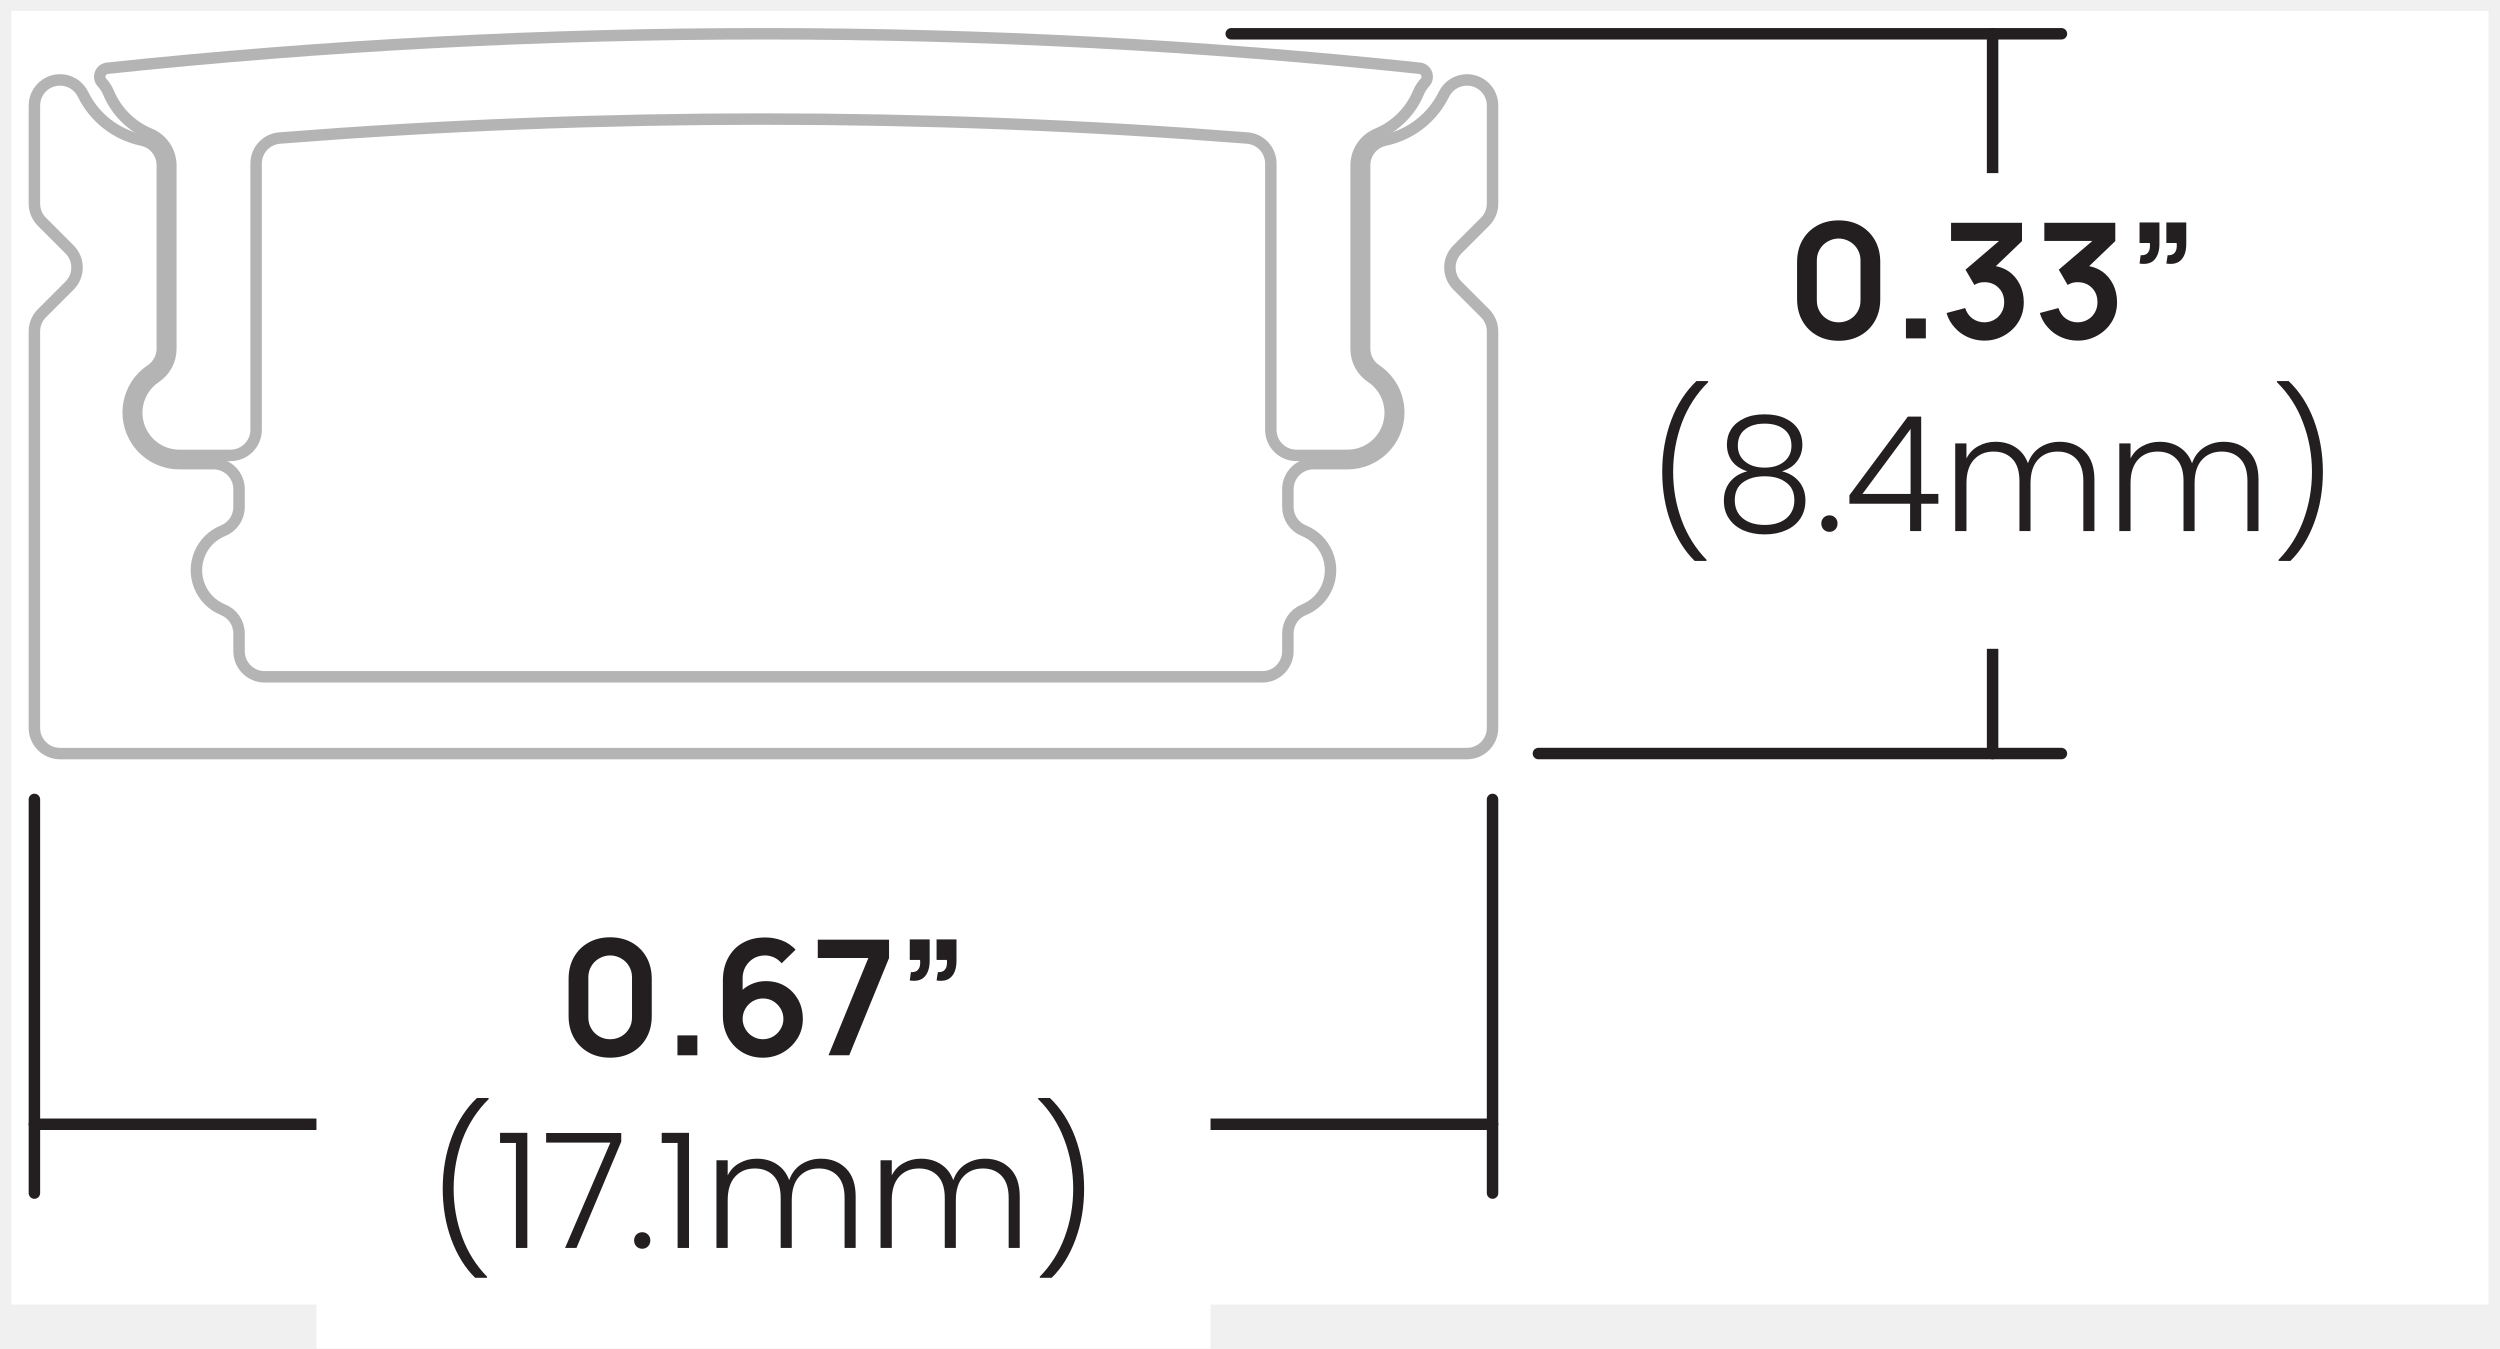
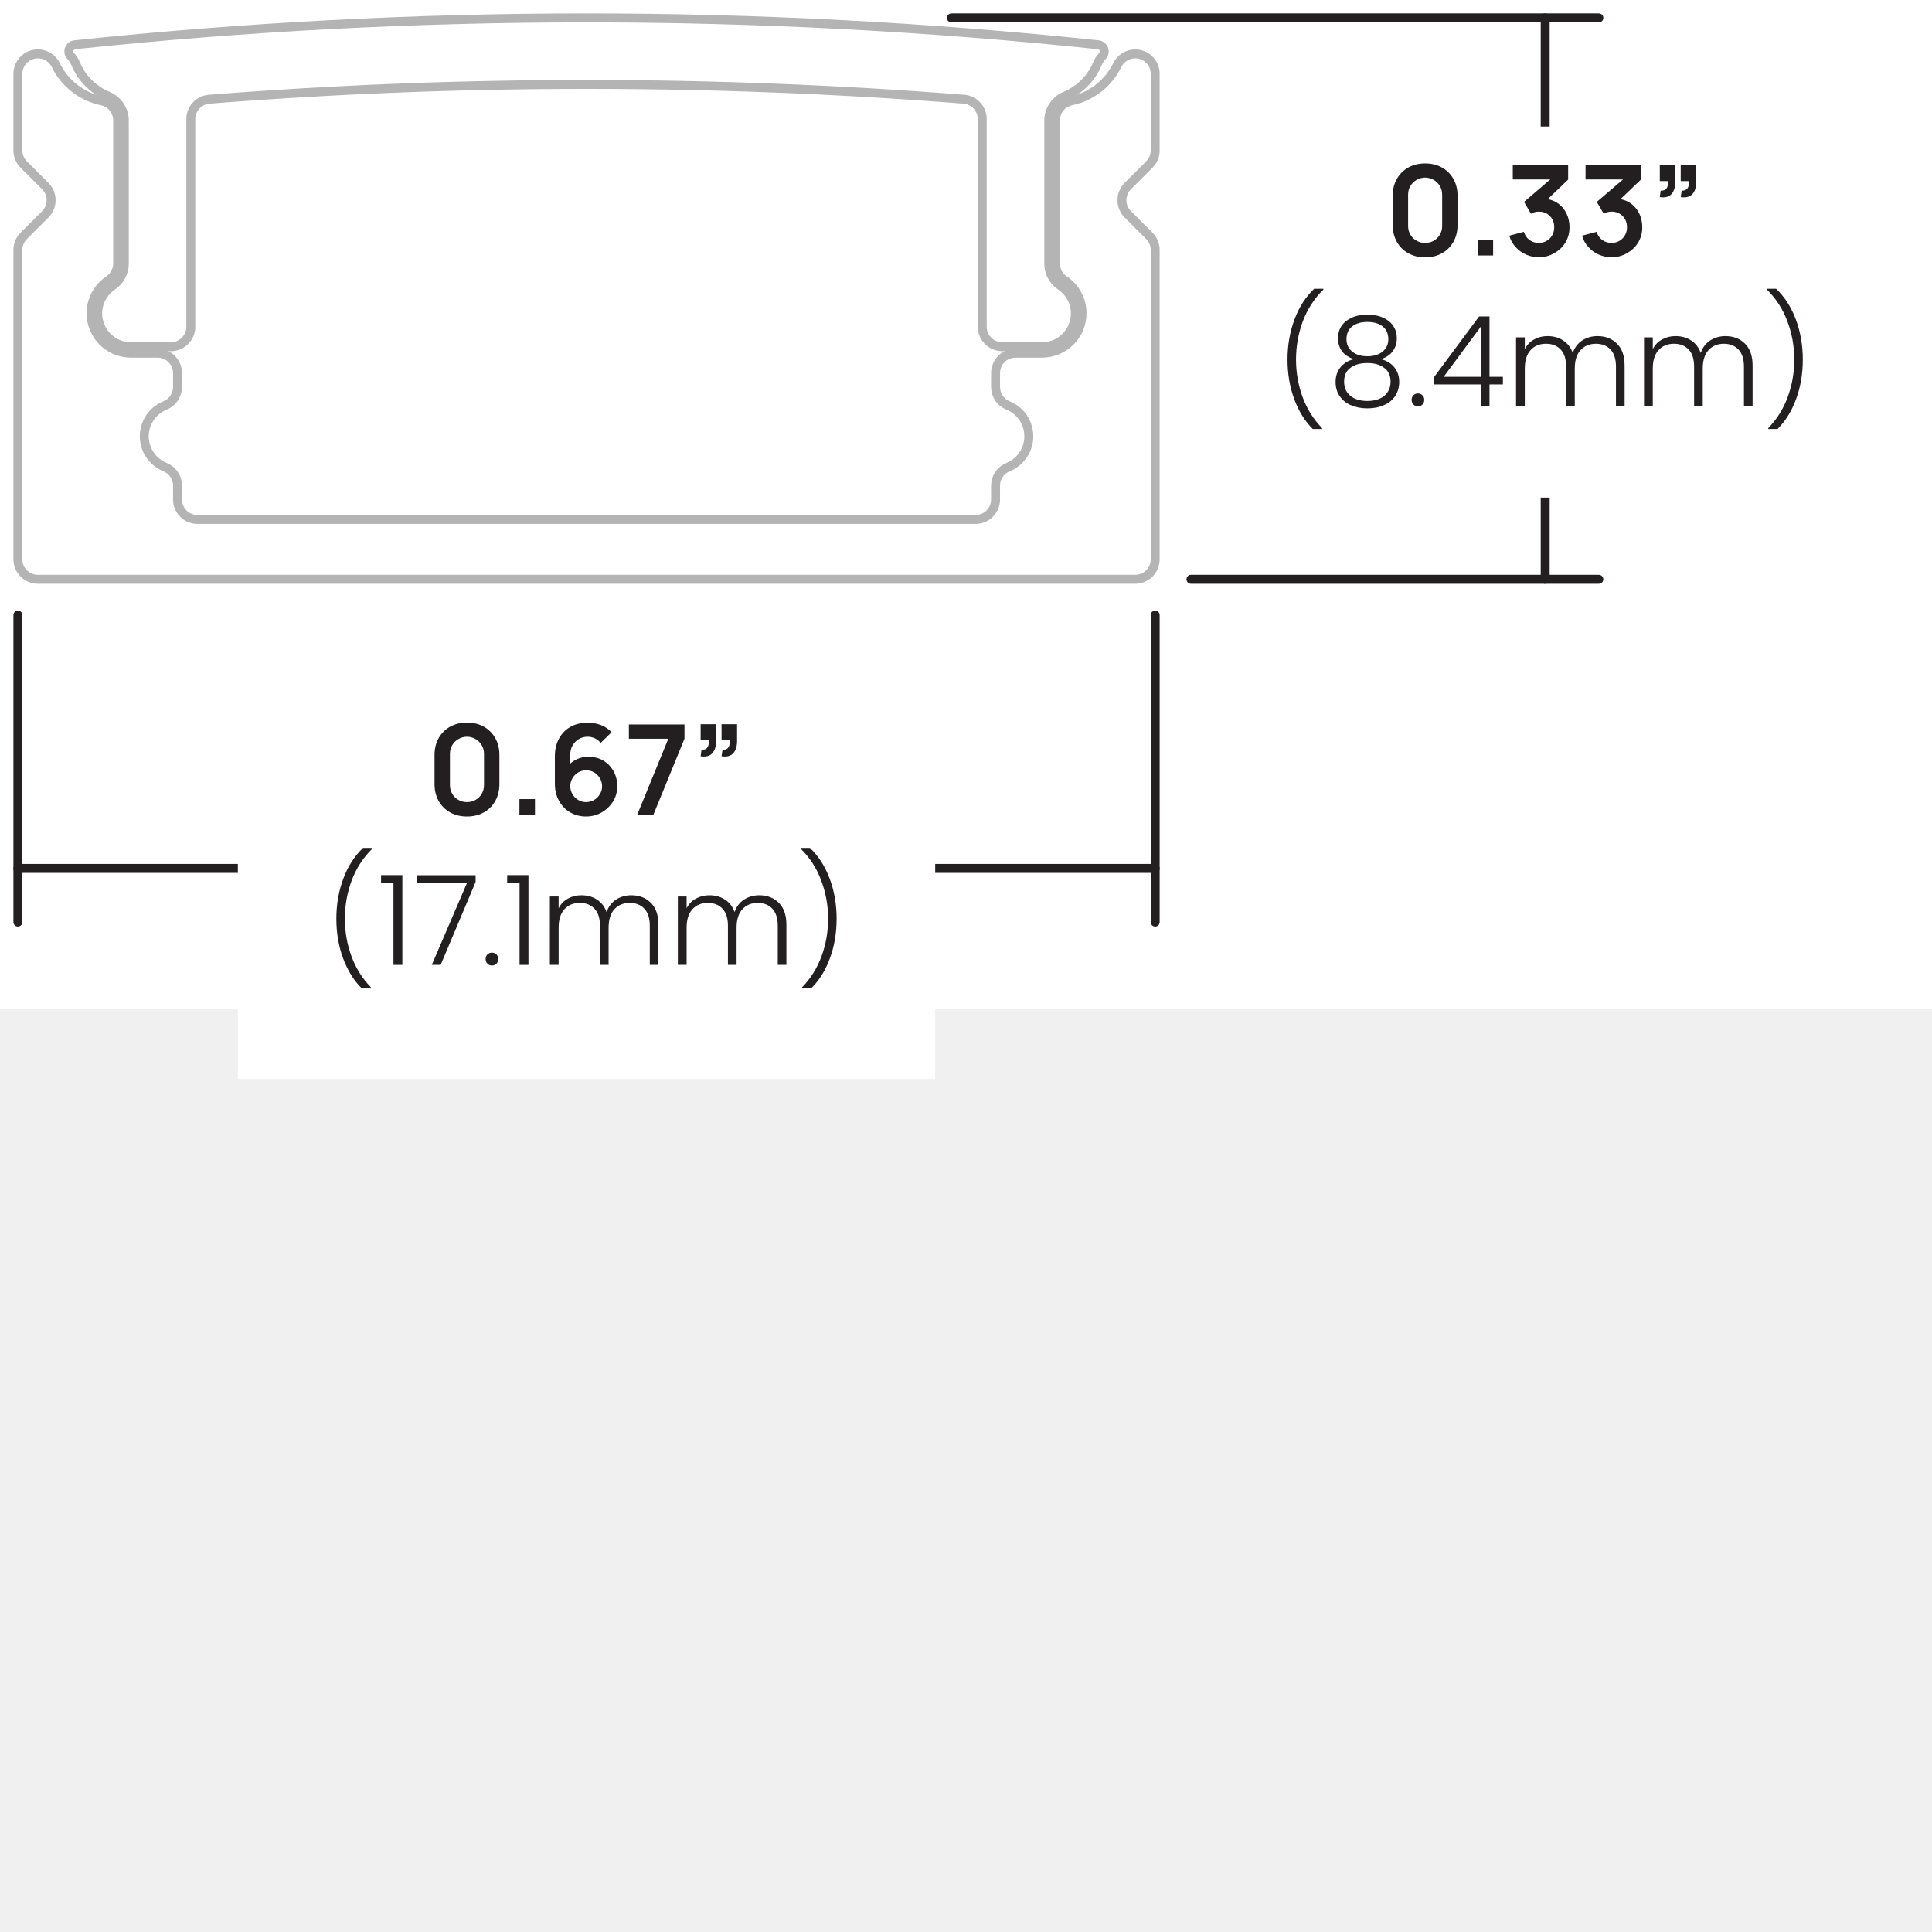
- <svg xmlns="http://www.w3.org/2000/svg" xmlns:xlink="http://www.w3.org/1999/xlink" version="1.1" width="109" height="58.8" viewBox="0 0 109 58.8">
+ <svg xmlns="http://www.w3.org/2000/svg" xmlns:xlink="http://www.w3.org/1999/xlink" version="1.1" width="108" height="108" viewBox="0 0 108 108">
  <defs>
    <clipPath id="clip_1">
-       <path transform="matrix(1,0,0,-1,-35.5,232.8)" d="M35.5 174H144.5V232.8H35.5Z" />
+       <path transform="matrix(1,0,0,-1,0,108)" d="M0 108H108V0H0Z" />
    </clipPath>
    <clipPath id="clip_2">
-       <path transform="matrix(1,0,0,-1,-35.5,232.8)" d="M0 0H612V792H0Z" />
+       <path transform="matrix(1,0,0,-1,0,108)" d="M0 108H108V0H0Z" />
    </clipPath>
-     <clipPath id="clip_3">
-       <path transform="matrix(1,0,0,-1,-35.5,232.8)" d="M0 0H612V792H0Z" />
+     <path id="font_3_541" d="M.329-.015C.278-.015 .233-.004 .194 .018 .155 .04 .125 .07 .103 .109 .081 .148 .07 .193 .07 .244V.476C.07 .527 .081 .572 .103 .611 .125 .65 .155 .68 .194 .702 .233 .724 .278 .735 .329 .735 .38 .735 .425 .724 .464 .702 .503 .68 .533 .65 .555 .611 .577 .572 .588 .527 .588 .476V.244C.588 .193 .577 .148 .555 .109 .533 .07 .503 .04 .464 .018 .425-.004 .38-.015 .329-.015M.329 .1C.354 .1 .377 .106 .398 .118 .419 .13 .435 .146 .447 .167 .459 .187 .465 .21 .465 .236V.485C.465 .511 .459 .534 .447 .554 .435 .575 .419 .591 .398 .603 .377 .615 .354 .622 .329 .622 .304 .622 .281 .615 .26 .603 .239 .591 .223 .575 .211 .554 .199 .534 .193 .511 .193 .485V.236C.193 .21 .199 .187 .211 .167 .223 .146 .239 .13 .26 .118 .281 .106 .304 .1 .329 .1Z" />
+     <path id="font_3_585" d="M.09 0V.124H.214V0H.09Z" />
+     <path id="font_3_547" d="M.319-.015C.272-.015 .23-.004 .192 .018 .155 .04 .125 .071 .103 .11 .081 .15 .07 .195 .07 .246V.465C.07 .52 .081 .567 .103 .607 .125 .648 .155 .679 .195 .701 .234 .723 .28 .734 .333 .734 .369 .734 .403 .728 .436 .716 .469 .704 .498 .684 .523 .658L.436 .573C.423 .588 .408 .6 .39 .609 .372 .617 .353 .622 .333 .622 .304 .622 .28 .615 .259 .602 .238 .589 .222 .571 .21 .55 .199 .529 .193 .506 .193 .482V.362L.171 .386C.192 .41 .216 .429 .245 .442 .275 .456 .305 .462 .337 .462 .382 .462 .422 .452 .456 .432 .491 .411 .518 .383 .538 .348 .558 .312 .568 .272 .568 .227 .568 .181 .557 .141 .534 .104 .511 .068 .481 .039 .443 .017 .406-.004 .364-.015 .319-.015M.319 .1C.342 .1 .364 .106 .383 .117 .402 .128 .418 .144 .429 .163 .441 .182 .447 .203 .447 .227 .447 .25 .441 .271 .43 .29 .418 .31 .403 .325 .384 .337 .365 .348 .343 .354 .32 .354 .297 .354 .275 .348 .256 .337 .237 .325 .221 .31 .21 .29 .199 .271 .193 .25 .193 .227 .193 .204 .199 .183 .21 .164 .221 .145 .236 .129 .255 .118 .274 .106 .296 .1 .319 .1Z" />
+     <path id="font_3_548" d="M.107 0 .355 .606H.04V.72H.484V.606L.236 0H.107Z" />
+     <path id="font_3_628" d="M.08 .466 .087 .518C.102 .517 .115 .52 .124 .526 .133 .533 .139 .542 .142 .553 .145 .565 .146 .579 .144 .594H.08V.722H.204V.589C.204 .545 .193 .512 .173 .49 .152 .467 .121 .46 .08 .466M.247 .466 .255 .518C.27 .517 .282 .52 .291 .526 .3 .533 .306 .542 .309 .553 .312 .565 .313 .579 .311 .594H.247V.722H.371V.589C.371 .545 .361 .512 .34 .49 .319 .467 .289 .46 .247 .466Z" />
+     <path id="font_4_667" d="M.296-.186C.233-.124 .184-.045 .148 .052 .112 .149 .094 .255 .094 .369 .094 .484 .113 .591 .15 .69 .187 .789 .24 .87 .307 .934H.38V.927C.309 .857 .254 .773 .217 .676 .181 .579 .162 .476 .162 .369 .162 .263 .18 .163 .215 .068 .25-.027 .302-.109 .37-.179V-.186H.296Z" />
+     <path id="font_4_676" d="M.031 .654V.717H.201V0H.13V.654H.031Z" />
+     <path id="font_4_682" d="M.494 .662 .215 0H.144L.426 .656H.026V.716H.494V.662Z" />
+     <path id="font_4_673" d="M.092-.005C.077-.005 .065-0 .055 .01 .046 .02 .041 .032 .041 .047 .041 .062 .046 .074 .055 .083 .065 .093 .077 .098 .092 .098 .106 .098 .118 .093 .128 .083 .137 .074 .142 .062 .142 .047 .142 .032 .137 .02 .128 .01 .118-0 .106-.005 .092-.005Z" />
+     <path id="font_4_736" d="M.73 .556C.794 .556 .846 .536 .887 .495 .927 .455 .947 .397 .947 .32V0H.878V.312C.878 .371 .864 .417 .835 .448 .806 .479 .767 .495 .718 .495 .667 .495 .626 .478 .595 .444 .564 .41 .549 .361 .549 .296V0H.48V.312C.48 .371 .466 .417 .437 .448 .408 .479 .369 .495 .319 .495 .268 .495 .227 .478 .196 .444 .165 .41 .15 .361 .15 .296V0H.08V.546H.15V.452C.167 .486 .192 .512 .224 .529 .256 .547 .292 .556 .331 .556 .378 .556 .42 .545 .455 .522 .491 .499 .517 .466 .533 .422 .548 .465 .573 .498 .608 .521 .644 .544 .685 .556 .73 .556Z" />
+     <path id="font_4_668" d="M.05-.186V-.179C.118-.109 .17-.027 .205 .068 .24 .163 .258 .263 .258 .369 .258 .476 .239 .579 .202 .676 .166 .773 .111 .857 .04 .927V.934H.113C.18 .87 .233 .789 .27 .69 .307 .591 .326 .484 .326 .369 .326 .255 .308 .149 .272 .052 .236-.045 .187-.124 .124-.186H.05Z" />
+     <clipPath id="clip_5">
+       <path transform="matrix(1,0,0,-1,0,108)" d="M0 108H108V0H0Z" />
    </clipPath>
-     <clipPath id="clip_4">
-       <path transform="matrix(1,0,0,-1,-35.5,232.8)" d="M538.942 37H540.938V38.996H538.942Z" />
-     </clipPath>
-     <clipPath id="clip_5">
-       <path transform="matrix(1,0,0,-1,-35.5,232.8)" d="M141.005 45H143.001V46.996H141.005Z" />
-     </clipPath>
-     <clipPath id="clip_6">
-       <path transform="matrix(1,0,0,-1,-35.5,232.8)" d="M124.632 37H126.628V38.996H124.632Z" />
-     </clipPath>
-     <clipPath id="clip_7">
-       <path transform="matrix(1,0,0,-1,-35.5,232.8)" d="M0 83.99H612V87.59H0Z" />
-     </clipPath>
-     <clipPath id="clip_8">
-       <path transform="matrix(1,0,0,-1,-35.5,232.8)" d="M515.922 612.094H526.628V622.8H515.922Z" />
-     </clipPath>
-     <clipPath id="clip_9">
-       <path transform="matrix(1,0,0,-1,-35.5,232.8)" d="M192.872 452.907H288.654V437.067H192.872ZM288.654 452.907H384.436V437.067H288.654ZM384.436 452.907H480.218V437.067H384.436ZM480.218 452.907H576V437.067H480.218Z" />
-     </clipPath>
-     <clipPath id="clip_10">
-       <path transform="matrix(1,0,0,-1,-35.5,232.8)" d="M170.132 176.527H577.132V223.299H170.132Z" />
-     </clipPath>
-     <clipPath id="clip_11">
-       <path transform="matrix(1,0,0,-1,-35.5,232.8)" d="M170.132 176.527H577.132V223.299H170.132Z" />
-     </clipPath>
-     <clipPath id="clip_12">
-       <path transform="matrix(1,0,0,-1,-35.5,232.8)" d="M36 172.015H144V232.327H36Z" />
-     </clipPath>
-     <clipPath id="clip_13">
-       <path transform="matrix(1,0,0,-1,-35.5,232.8)" d="M36 172.015H144V232.327H36Z" />
-     </clipPath>
-     <path id="font_14_541" d="M.329-.015C.278-.015 .233-.004 .194 .018 .155 .04 .125 .07 .103 .109 .081 .148 .07 .193 .07 .244V.476C.07 .527 .081 .572 .103 .611 .125 .65 .155 .68 .194 .702 .233 .724 .278 .735 .329 .735 .38 .735 .425 .724 .464 .702 .503 .68 .533 .65 .555 .611 .577 .572 .588 .527 .588 .476V.244C.588 .193 .577 .148 .555 .109 .533 .07 .503 .04 .464 .018 .425-.004 .38-.015 .329-.015M.329 .1C.354 .1 .377 .106 .398 .118 .419 .13 .435 .146 .447 .167 .459 .187 .465 .21 .465 .236V.485C.465 .511 .459 .534 .447 .554 .435 .575 .419 .591 .398 .603 .377 .615 .354 .622 .329 .622 .304 .622 .281 .615 .26 .603 .239 .591 .223 .575 .211 .554 .199 .534 .193 .511 .193 .485V.236C.193 .21 .199 .187 .211 .167 .223 .146 .239 .13 .26 .118 .281 .106 .304 .1 .329 .1Z" />
-     <path id="font_14_585" d="M.09 0V.124H.214V0H.09Z" />
-     <path id="font_14_547" d="M.319-.015C.272-.015 .23-.004 .192 .018 .155 .04 .125 .071 .103 .11 .081 .15 .07 .195 .07 .246V.465C.07 .52 .081 .567 .103 .607 .125 .648 .155 .679 .195 .701 .234 .723 .28 .734 .333 .734 .369 .734 .403 .728 .436 .716 .469 .704 .498 .684 .523 .658L.436 .573C.423 .588 .408 .6 .39 .609 .372 .617 .353 .622 .333 .622 .304 .622 .28 .615 .259 .602 .238 .589 .222 .571 .21 .55 .199 .529 .193 .506 .193 .482V.362L.171 .386C.192 .41 .216 .429 .245 .442 .275 .456 .305 .462 .337 .462 .382 .462 .422 .452 .456 .432 .491 .411 .518 .383 .538 .348 .558 .312 .568 .272 .568 .227 .568 .181 .557 .141 .534 .104 .511 .068 .481 .039 .443 .017 .406-.004 .364-.015 .319-.015M.319 .1C.342 .1 .364 .106 .383 .117 .402 .128 .418 .144 .429 .163 .441 .182 .447 .203 .447 .227 .447 .25 .441 .271 .43 .29 .418 .31 .403 .325 .384 .337 .365 .348 .343 .354 .32 .354 .297 .354 .275 .348 .256 .337 .237 .325 .221 .31 .21 .29 .199 .271 .193 .25 .193 .227 .193 .204 .199 .183 .21 .164 .221 .145 .236 .129 .255 .118 .274 .106 .296 .1 .319 .1Z" />
-     <path id="font_14_548" d="M.107 0 .355 .606H.04V.72H.484V.606L.236 0H.107Z" />
-     <path id="font_14_628" d="M.08 .466 .087 .518C.102 .517 .115 .52 .124 .526 .133 .533 .139 .542 .142 .553 .145 .565 .146 .579 .144 .594H.08V.722H.204V.589C.204 .545 .193 .512 .173 .49 .152 .467 .121 .46 .08 .466M.247 .466 .255 .518C.27 .517 .282 .52 .291 .526 .3 .533 .306 .542 .309 .553 .312 .565 .313 .579 .311 .594H.247V.722H.371V.589C.371 .545 .361 .512 .34 .49 .319 .467 .289 .46 .247 .466Z" />
-     <path id="font_15_667" d="M.296-.186C.233-.124 .184-.045 .148 .052 .112 .149 .094 .255 .094 .369 .094 .484 .113 .591 .15 .69 .187 .789 .24 .87 .307 .934H.38V.927C.309 .857 .254 .773 .217 .676 .181 .579 .162 .476 .162 .369 .162 .263 .18 .163 .215 .068 .25-.027 .302-.109 .37-.179V-.186H.296Z" />
-     <path id="font_15_676" d="M.031 .654V.717H.201V0H.13V.654H.031Z" />
-     <path id="font_15_682" d="M.494 .662 .215 0H.144L.426 .656H.026V.716H.494V.662Z" />
-     <path id="font_15_673" d="M.092-.005C.077-.005 .065-0 .055 .01 .046 .02 .041 .032 .041 .047 .041 .062 .046 .074 .055 .083 .065 .093 .077 .098 .092 .098 .106 .098 .118 .093 .128 .083 .137 .074 .142 .062 .142 .047 .142 .032 .137 .02 .128 .01 .118-0 .106-.005 .092-.005Z" />
-     <path id="font_15_736" d="M.73 .556C.794 .556 .846 .536 .887 .495 .927 .455 .947 .397 .947 .32V0H.878V.312C.878 .371 .864 .417 .835 .448 .806 .479 .767 .495 .718 .495 .667 .495 .626 .478 .595 .444 .564 .41 .549 .361 .549 .296V0H.48V.312C.48 .371 .466 .417 .437 .448 .408 .479 .369 .495 .319 .495 .268 .495 .227 .478 .196 .444 .165 .41 .15 .361 .15 .296V0H.08V.546H.15V.452C.167 .486 .192 .512 .224 .529 .256 .547 .292 .556 .331 .556 .378 .556 .42 .545 .455 .522 .491 .499 .517 .466 .533 .422 .548 .465 .573 .498 .608 .521 .644 .544 .685 .556 .73 .556Z" />
-     <path id="font_15_668" d="M.05-.186V-.179C.118-.109 .17-.027 .205 .068 .24 .163 .258 .263 .258 .369 .258 .476 .239 .579 .202 .676 .166 .773 .111 .857 .04 .927V.934H.113C.18 .87 .233 .789 .27 .69 .307 .591 .326 .484 .326 .369 .326 .255 .308 .149 .272 .052 .236-.045 .187-.124 .124-.186H.05Z" />
-     <path id="font_14_544" d="M.276-.014C.24-.014 .206-.007 .174 .007 .142 .021 .114 .041 .091 .067 .067 .093 .05 .123 .04 .158L.156 .189C.165 .161 .18 .139 .202 .123 .224 .108 .249 .1 .275 .1 .299 .1 .32 .106 .339 .117 .358 .128 .372 .143 .383 .162 .394 .181 .399 .202 .399 .225 .399 .261 .388 .291 .365 .314 .342 .338 .312 .35 .275 .35 .265 .35 .254 .349 .243 .346 .233 .343 .223 .339 .213 .333L.158 .428 .4 .635 .411 .607H.068V.72H.51V.606L.315 .419 .314 .454C.358 .451 .395 .439 .426 .418 .457 .397 .48 .369 .497 .335 .513 .302 .521 .265 .521 .225 .521 .18 .51 .139 .488 .103 .466 .067 .436 .039 .399 .018 .362-.003 .321-.014 .276-.014Z" />
-     <path id="font_15_683" d="M.204 .372C.163 .385 .131 .406 .109 .435 .088 .464 .077 .498 .077 .539 .077 .575 .086 .607 .104 .635 .123 .664 .15 .686 .185 .702 .22 .719 .263 .727 .312 .727 .361 .727 .404 .719 .439 .702 .474 .686 .501 .664 .52 .635 .538 .607 .547 .575 .547 .539 .547 .499 .536 .464 .514 .435 .493 .406 .461 .385 .42 .372 .465 .361 .501 .339 .527 .307 .553 .275 .566 .236 .566 .19 .566 .147 .555 .11 .535 .079 .514 .047 .484 .022 .445 .005 .407-.012 .363-.021 .312-.021 .261-.021 .217-.012 .178 .005 .14 .022 .11 .047 .089 .079 .068 .11 .058 .147 .058 .19 .058 .236 .071 .275 .097 .307 .123 .339 .159 .361 .204 .372M.479 .531C.479 .575 .464 .609 .434 .633 .404 .657 .363 .669 .312 .669 .261 .669 .22 .657 .19 .633 .16 .61 .145 .576 .145 .531 .145 .49 .16 .457 .191 .432 .222 .407 .262 .395 .312 .395 .362 .395 .402 .407 .433 .432 .464 .457 .479 .49 .479 .531M.312 .341C.257 .341 .213 .329 .178 .304 .143 .279 .126 .242 .126 .192 .126 .144 .143 .106 .176 .079 .209 .052 .255 .038 .312 .038 .369 .038 .414 .052 .447 .079 .48 .107 .497 .145 .497 .192 .497 .241 .48 .279 .445 .303 .411 .329 .367 .341 .312 .341Z" />
-     <path id="font_15_679" d="M.034 .17V.223L.398 .713H.481V.231H.588V.17H.481V0H.412V.17H.034M.415 .636 .115 .231H.415V.636Z" />
-     <clipPath id="clip_16">
-       <path transform="matrix(1,0,0,-1,-35.5,232.8)" d="M200.52 637.2C199.129 637.2 198 636.071 198 634.68V614.52C198 613.129 199.129 612 200.52 612H220.68C222.071 612 223.2 613.129 223.2 614.52V634.68C223.2 636.071 222.071 637.2 220.68 637.2Z" />
-     </clipPath>
-     <clipPath id="clip_17">
-       <path transform="matrix(1,0,0,-1,-35.5,232.8)" d="M230 637.2C228.609 637.2 227.48 636.071 227.48 634.68V614.52C227.48 613.129 228.609 612 230 612H250.16C251.553 612 252.68 613.129 252.68 614.52V634.68C252.68 636.071 251.553 637.2 250.16 637.2Z" />
-     </clipPath>
-     <clipPath id="clip_18">
-       <path transform="matrix(1,0,0,-1,-35.5,232.8)" d="M259.481 637.2C258.089 637.2 256.961 636.071 256.961 634.68V614.52C256.961 613.129 258.089 612 259.481 612H279.641C281.033 612 282.161 613.129 282.161 614.52V634.68C282.161 636.071 281.033 637.2 279.641 637.2Z" />
-     </clipPath>
-     <clipPath id="clip_19">
-       <path transform="matrix(1,0,0,-1,-35.5,232.8)" d="M288.748 637.2C287.356 637.2 286.228 636.071 286.228 634.68V614.52C286.228 613.129 287.356 612 288.748 612H308.908C310.299 612 311.428 613.129 311.428 614.52V634.68C311.428 636.071 310.299 637.2 308.908 637.2Z" />
-     </clipPath>
-     <clipPath id="clip_20">
-       <path transform="matrix(1,0,0,-1,-35.5,232.8)" d="M50.4 756C42.447 756 36 749.552 36 741.6V626.4C36 618.447 42.447 612 50.4 612H165.6C173.553 612 180 618.447 180 626.4V741.6C180 749.552 173.553 756 165.6 756Z" />
-     </clipPath>
+     <path id="font_3_544" d="M.276-.014C.24-.014 .206-.007 .174 .007 .142 .021 .114 .041 .091 .067 .067 .093 .05 .123 .04 .158L.156 .189C.165 .161 .18 .139 .202 .123 .224 .108 .249 .1 .275 .1 .299 .1 .32 .106 .339 .117 .358 .128 .372 .143 .383 .162 .394 .181 .399 .202 .399 .225 .399 .261 .388 .291 .365 .314 .342 .338 .312 .35 .275 .35 .265 .35 .254 .349 .243 .346 .233 .343 .223 .339 .213 .333L.158 .428 .4 .635 .411 .607H.068V.72H.51V.606L.315 .419 .314 .454C.358 .451 .395 .439 .426 .418 .457 .397 .48 .369 .497 .335 .513 .302 .521 .265 .521 .225 .521 .18 .51 .139 .488 .103 .466 .067 .436 .039 .399 .018 .362-.003 .321-.014 .276-.014Z" />
+     <path id="font_4_683" d="M.204 .372C.163 .385 .131 .406 .109 .435 .088 .464 .077 .498 .077 .539 .077 .575 .086 .607 .104 .635 .123 .664 .15 .686 .185 .702 .22 .719 .263 .727 .312 .727 .361 .727 .404 .719 .439 .702 .474 .686 .501 .664 .52 .635 .538 .607 .547 .575 .547 .539 .547 .499 .536 .464 .514 .435 .493 .406 .461 .385 .42 .372 .465 .361 .501 .339 .527 .307 .553 .275 .566 .236 .566 .19 .566 .147 .555 .11 .535 .079 .514 .047 .484 .022 .445 .005 .407-.012 .363-.021 .312-.021 .261-.021 .217-.012 .178 .005 .14 .022 .11 .047 .089 .079 .068 .11 .058 .147 .058 .19 .058 .236 .071 .275 .097 .307 .123 .339 .159 .361 .204 .372M.479 .531C.479 .575 .464 .609 .434 .633 .404 .657 .363 .669 .312 .669 .261 .669 .22 .657 .19 .633 .16 .61 .145 .576 .145 .531 .145 .49 .16 .457 .191 .432 .222 .407 .262 .395 .312 .395 .362 .395 .402 .407 .433 .432 .464 .457 .479 .49 .479 .531M.312 .341C.257 .341 .213 .329 .178 .304 .143 .279 .126 .242 .126 .192 .126 .144 .143 .106 .176 .079 .209 .052 .255 .038 .312 .038 .369 .038 .414 .052 .447 .079 .48 .107 .497 .145 .497 .192 .497 .241 .48 .279 .445 .303 .411 .329 .367 .341 .312 .341Z" />
+     <path id="font_4_679" d="M.034 .17V.223L.398 .713H.481V.231H.588V.17H.481V0H.412V.17H.034M.415 .636 .115 .231H.415V.636Z" />
  </defs>
-   <g clip-path="url(#clip_1)">
-     <g clip-path="url(#clip_2)">
-       <g clip-path="url(#clip_3)">
- </g>
-       <g clip-path="url(#clip_4)">
- </g>
-       <g clip-path="url(#clip_5)">
- </g>
-       <g clip-path="url(#clip_6)">
- </g>
-       <g clip-path="url(#clip_7)">
- </g>
-       <g clip-path="url(#clip_8)">
- </g>
-       <g clip-path="url(#clip_9)">
- </g>
-       <g clip-path="url(#clip_10)">
- </g>
-       <g clip-path="url(#clip_11)">
- </g>
-       <path transform="matrix(1,0,0,-1,-35.5,232.8)" d="M36 175.921H144V232.327H36Z" fill="#ffffff" />
-       <g clip-path="url(#clip_12)">
-         <path transform="matrix(1,0,0,-1,1.499901,4.599701)" stroke-width=".5" stroke-linecap="round" stroke-linejoin="round" fill="none" stroke="#b3b4b3" d="M0 0C0 .426 .242 .814 .624 1.001 1.178 1.273 1.846 1.044 2.117 .491 2.621-.537 3.57-1.276 4.691-1.511 5.207-1.619 5.577-2.075 5.577-2.602V-10.602C5.577-10.975 5.391-11.323 5.081-11.529 4.057-12.214 3.781-13.599 4.466-14.624 4.879-15.243 5.575-15.615 6.32-15.615H7.807C8.423-15.615 8.923-16.114 8.923-16.73V-17.505C8.923-17.96 8.647-18.369 8.226-18.539 7.274-18.924 6.815-20.008 7.2-20.959 7.388-21.426 7.759-21.797 8.226-21.986 8.647-22.156 8.923-22.565 8.923-23.019V-23.794C8.923-24.41 9.422-24.91 10.038-24.91H53.537C54.153-24.91 54.652-24.41 54.652-23.794V-23.019C54.652-22.565 54.928-22.156 55.349-21.986 56.301-21.601 56.761-20.517 56.376-19.565 56.187-19.098 55.816-18.728 55.349-18.539 54.928-18.369 54.652-17.96 54.652-17.505V-16.73C54.652-16.114 55.152-15.615 55.768-15.615H57.255C58.487-15.615 59.486-14.616 59.486-13.384 59.486-12.639 59.114-11.943 58.494-11.529 58.184-11.323 57.998-10.975 57.998-10.602V-2.602C57.998-2.075 58.368-1.619 58.884-1.511 60.005-1.276 60.954-.537 61.458 .491 61.646 .873 62.034 1.115 62.46 1.115 63.076 1.115 63.575 .616 63.575 0V-4.281C63.575-4.577 63.458-4.861 63.248-5.07L62.043-6.275C61.607-6.711 61.607-7.417 62.043-7.853L63.248-9.058C63.458-9.267 63.575-9.551 63.575-9.847V-27.14C63.575-27.756 63.076-28.256 62.46-28.256H1.115C.499-28.256 0-27.756 0-27.14V-9.847C0-9.551 .118-9.267 .327-9.058L1.532-7.853C1.968-7.417 1.968-6.711 1.532-6.275L.327-5.07C.118-4.861 0-4.577 0-4.281V0Z" />
-         <path transform="matrix(1,0,0,-1,59.7875,16.45)" stroke-width=".5" stroke-linecap="round" stroke-linejoin="round" fill="none" stroke="#b3b4b3" d="M0 0C.516-.345 .826-.925 .826-1.546 .826-2.572-.006-3.405-1.033-3.405H-3.263C-3.879-3.405-4.379-2.905-4.379-2.289V1.237 9.32C-4.379 9.902-4.826 10.387-5.407 10.432-19.447 11.535-33.553 11.535-47.593 10.432-48.173 10.387-48.621 9.903-48.621 9.321V1.237-2.289C-48.621-2.905-49.121-3.405-49.737-3.405H-51.967C-52.588-3.405-53.168-3.095-53.513-2.578-54.083-1.725-53.854-.57-53 0-52.587 .276-52.339 .74-52.339 1.237V9.236C-52.339 9.836-52.7 10.378-53.254 10.609-54.069 10.948-54.716 11.596-55.056 12.411-55.124 12.573-55.22 12.723-55.34 12.852-55.395 12.911-55.429 12.986-55.438 13.066-55.459 13.27-55.311 13.453-55.107 13.475-36.088 15.478-16.912 15.478 2.107 13.475 2.187 13.466 2.262 13.432 2.321 13.377 2.471 13.237 2.48 13.002 2.34 12.852 2.22 12.723 2.124 12.573 2.056 12.411 1.716 11.596 1.069 10.948 .254 10.609-.3 10.378-.661 9.836-.661 9.236V1.237C-.661 .74-.413 .276 0 0Z" />
-         <path transform="matrix(1,0,0,-1,1.499901,49.01871)" stroke-width=".5" stroke-linecap="round" stroke-linejoin="round" fill="none" stroke="#231f20" d="M0 0H63.575" />
-       </g>
-       <path transform="matrix(1,0,0,-1,65.0751,34.8553)" stroke-width=".5" stroke-linecap="round" stroke-linejoin="round" fill="none" stroke="#231f20" d="M0 0V-17.163" />
-       <g clip-path="url(#clip_13)">
-         <path transform="matrix(1,0,0,-1,1.499901,34.8553)" stroke-width=".5" stroke-linecap="round" stroke-linejoin="round" fill="none" stroke="#231f20" d="M0 0V-17.163" />
-       </g>
-       <use data-text="0" xlink:href="#font_14_541" transform="matrix(7,0,0,-7,24.3007,46.0108)" fill="#231f20" />
-       <use data-text="." xlink:href="#font_14_585" transform="matrix(7,0,0,-7,28.9067,46.0108)" fill="#231f20" />
-       <use data-text="6" xlink:href="#font_14_547" transform="matrix(7,0,0,-7,31.0277,46.0108)" fill="#231f20" />
-       <use data-text="7" xlink:href="#font_14_548" transform="matrix(7,0,0,-7,35.3747,46.0108)" fill="#231f20" />
-       <use data-text="”" xlink:href="#font_14_628" transform="matrix(7,0,0,-7,39.10571,46.0108)" fill="#231f20" />
-       <use data-text="(" xlink:href="#font_15_667" transform="matrix(7,0,0,-7,18.6447,54.4108)" fill="#231f20" />
-       <use data-text="1" xlink:href="#font_15_676" transform="matrix(7,0,0,-7,21.5847,54.4108)" fill="#231f20" />
-       <use data-text="7" xlink:href="#font_15_682" transform="matrix(7,0,0,-7,23.6287,54.4108)" fill="#231f20" />
-       <use data-text="." xlink:href="#font_15_673" transform="matrix(7,0,0,-7,27.3597,54.4108)" fill="#231f20" />
-       <use data-text="1" xlink:href="#font_15_676" transform="matrix(7,0,0,-7,28.6337,54.4108)" fill="#231f20" />
-       <use data-text="m" xlink:href="#font_15_736" transform="matrix(7,0,0,-7,30.6777,54.4108)" fill="#231f20" />
-       <use data-text="m" xlink:href="#font_15_736" transform="matrix(7,0,0,-7,37.8317,54.4108)" fill="#231f20" />
-       <use data-text=")" xlink:href="#font_15_668" transform="matrix(7,0,0,-7,44.9857,54.4108)" fill="#231f20" />
-       <path transform="matrix(1,0,0,-1,-35.5,232.8)" d="M49.297 172.015H88.279V195.234H49.297Z" fill="#ffffff" />
-       <use data-text="0" xlink:href="#font_14_541" transform="matrix(7,0,0,-7,24.3007,46.0108)" fill="#231f20" />
-       <use data-text="." xlink:href="#font_14_585" transform="matrix(7,0,0,-7,28.9067,46.0108)" fill="#231f20" />
-       <use data-text="6" xlink:href="#font_14_547" transform="matrix(7,0,0,-7,31.0277,46.0108)" fill="#231f20" />
-       <use data-text="7" xlink:href="#font_14_548" transform="matrix(7,0,0,-7,35.3747,46.0108)" fill="#231f20" />
-       <use data-text="”" xlink:href="#font_14_628" transform="matrix(7,0,0,-7,39.10571,46.0108)" fill="#231f20" />
-       <use data-text="(" xlink:href="#font_15_667" transform="matrix(7,0,0,-7,18.6447,54.4108)" fill="#231f20" />
-       <use data-text="1" xlink:href="#font_15_676" transform="matrix(7,0,0,-7,21.5847,54.4108)" fill="#231f20" />
-       <use data-text="7" xlink:href="#font_15_682" transform="matrix(7,0,0,-7,23.6287,54.4108)" fill="#231f20" />
-       <use data-text="." xlink:href="#font_15_673" transform="matrix(7,0,0,-7,27.3597,54.4108)" fill="#231f20" />
-       <use data-text="1" xlink:href="#font_15_676" transform="matrix(7,0,0,-7,28.6337,54.4108)" fill="#231f20" />
-       <use data-text="m" xlink:href="#font_15_736" transform="matrix(7,0,0,-7,30.6777,54.4108)" fill="#231f20" />
-       <use data-text="m" xlink:href="#font_15_736" transform="matrix(7,0,0,-7,37.8317,54.4108)" fill="#231f20" />
-       <use data-text=")" xlink:href="#font_15_668" transform="matrix(7,0,0,-7,44.9857,54.4108)" fill="#231f20" />
-       <path transform="matrix(1,0,0,-1,86.8772,32.8553)" stroke-width=".5" stroke-linecap="round" stroke-linejoin="round" fill="none" stroke="#231f20" d="M0 0V31.383" />
-       <path transform="matrix(1,0,0,-1,53.6816,1.472702)" stroke-width=".5" stroke-linecap="round" stroke-linejoin="round" fill="none" stroke="#231f20" d="M0 0H36.196" />
-       <path transform="matrix(1,0,0,-1,67.0751,32.8553)" stroke-width=".5" stroke-linecap="round" stroke-linejoin="round" fill="none" stroke="#231f20" d="M0 0H22.802" />
-       <use data-text="0" xlink:href="#font_14_541" transform="matrix(7,0,0,-7,77.8627,14.75351)" fill="#231f20" />
-       <use data-text="." xlink:href="#font_14_585" transform="matrix(7,0,0,-7,82.46871,14.75351)" fill="#231f20" />
-       <use data-text="3" xlink:href="#font_14_544" transform="matrix(7,0,0,-7,84.58971,14.75351)" fill="#231f20" />
-       <use data-text="3" xlink:href="#font_14_544" transform="matrix(7,0,0,-7,88.65671,14.75351)" fill="#231f20" />
-       <use data-text="”" xlink:href="#font_14_628" transform="matrix(7,0,0,-7,92.72371,14.75351)" fill="#231f20" />
-       <use data-text="(" xlink:href="#font_15_667" transform="matrix(7,0,0,-7,71.8147,23.1535)" fill="#231f20" />
-       <use data-text="8" xlink:href="#font_15_683" transform="matrix(7,0,0,-7,74.7547,23.1535)" fill="#231f20" />
-       <use data-text="." xlink:href="#font_15_673" transform="matrix(7,0,0,-7,79.1227,23.1535)" fill="#231f20" />
-       <use data-text="4" xlink:href="#font_15_679" transform="matrix(7,0,0,-7,80.3967,23.1535)" fill="#231f20" />
-       <use data-text="m" xlink:href="#font_15_736" transform="matrix(7,0,0,-7,84.6877,23.1535)" fill="#231f20" />
-       <use data-text="m" xlink:href="#font_15_736" transform="matrix(7,0,0,-7,91.8417,23.1535)" fill="#231f20" />
-       <use data-text=")" xlink:href="#font_15_668" transform="matrix(7,0,0,-7,98.9957,23.1535)" fill="#231f20" />
-       <path transform="matrix(1,0,0,-1,-35.5,232.8)" d="M101.471 204.512H143.281V225.252H101.471Z" fill="#ffffff" />
-       <use data-text="0" xlink:href="#font_14_541" transform="matrix(7,0,0,-7,77.8627,14.75351)" fill="#231f20" />
-       <use data-text="." xlink:href="#font_14_585" transform="matrix(7,0,0,-7,82.46871,14.75351)" fill="#231f20" />
-       <use data-text="3" xlink:href="#font_14_544" transform="matrix(7,0,0,-7,84.58971,14.75351)" fill="#231f20" />
-       <use data-text="3" xlink:href="#font_14_544" transform="matrix(7,0,0,-7,88.65671,14.75351)" fill="#231f20" />
-       <use data-text="”" xlink:href="#font_14_628" transform="matrix(7,0,0,-7,92.72371,14.75351)" fill="#231f20" />
-       <use data-text="(" xlink:href="#font_15_667" transform="matrix(7,0,0,-7,71.8147,23.1535)" fill="#231f20" />
-       <use data-text="8" xlink:href="#font_15_683" transform="matrix(7,0,0,-7,74.7547,23.1535)" fill="#231f20" />
-       <use data-text="." xlink:href="#font_15_673" transform="matrix(7,0,0,-7,79.1227,23.1535)" fill="#231f20" />
-       <use data-text="4" xlink:href="#font_15_679" transform="matrix(7,0,0,-7,80.3967,23.1535)" fill="#231f20" />
-       <use data-text="m" xlink:href="#font_15_736" transform="matrix(7,0,0,-7,84.6877,23.1535)" fill="#231f20" />
-       <use data-text="m" xlink:href="#font_15_736" transform="matrix(7,0,0,-7,91.8417,23.1535)" fill="#231f20" />
-       <use data-text=")" xlink:href="#font_15_668" transform="matrix(7,0,0,-7,98.9957,23.1535)" fill="#231f20" />
-       <g clip-path="url(#clip_16)">
- </g>
-       <g clip-path="url(#clip_17)">
- </g>
-       <g clip-path="url(#clip_18)">
- </g>
-       <g clip-path="url(#clip_19)">
- </g>
-       <g clip-path="url(#clip_20)">
- </g>
+   <g>
+     <path transform="matrix(1,0,0,-1,0,108)" d="M0 51.594H108V108H0Z" fill="#ffffff" />
+     <g clip-path="url(#clip_1)">
+       <path transform="matrix(1,0,0,-1,1,4.126999)" stroke-width=".5" stroke-linecap="round" stroke-linejoin="round" fill="none" stroke="#b3b4b3" d="M0 0C0 .426 .242 .814 .624 1.001 1.178 1.273 1.846 1.044 2.117 .491 2.621-.537 3.57-1.276 4.691-1.511 5.207-1.619 5.577-2.075 5.577-2.602V-10.602C5.577-10.975 5.391-11.323 5.081-11.529 4.057-12.214 3.781-13.599 4.466-14.624 4.879-15.243 5.575-15.615 6.32-15.615H7.807C8.423-15.615 8.923-16.114 8.923-16.73V-17.505C8.923-17.96 8.647-18.369 8.226-18.539 7.274-18.924 6.815-20.008 7.2-20.959 7.388-21.426 7.759-21.797 8.226-21.986 8.647-22.156 8.923-22.565 8.923-23.019V-23.794C8.923-24.41 9.422-24.91 10.038-24.91H53.537C54.153-24.91 54.652-24.41 54.652-23.794V-23.019C54.652-22.565 54.928-22.156 55.349-21.986 56.301-21.601 56.761-20.517 56.376-19.565 56.187-19.098 55.816-18.728 55.349-18.539 54.928-18.369 54.652-17.96 54.652-17.505V-16.73C54.652-16.114 55.152-15.615 55.768-15.615H57.255C58.487-15.615 59.486-14.616 59.486-13.384 59.486-12.639 59.114-11.943 58.494-11.529 58.184-11.323 57.998-10.975 57.998-10.602V-2.602C57.998-2.075 58.368-1.619 58.884-1.511 60.005-1.276 60.954-.537 61.458 .491 61.646 .873 62.034 1.115 62.46 1.115 63.076 1.115 63.575 .616 63.575 0V-4.281C63.575-4.577 63.458-4.861 63.248-5.07L62.043-6.275C61.607-6.711 61.607-7.417 62.043-7.853L63.248-9.058C63.458-9.267 63.575-9.551 63.575-9.847V-27.14C63.575-27.756 63.076-28.256 62.46-28.256H1.115C.499-28.256 0-27.756 0-27.14V-9.847C0-9.551 .118-9.267 .327-9.058L1.532-7.853C1.968-7.417 1.968-6.711 1.532-6.275L.327-5.07C.118-4.861 0-4.577 0-4.281V0Z" />
+       <path transform="matrix(1,0,0,-1,59.2876,15.9773)" stroke-width=".5" stroke-linecap="round" stroke-linejoin="round" fill="none" stroke="#b3b4b3" d="M0 0C.516-.345 .826-.925 .826-1.546 .826-2.572-.006-3.405-1.033-3.405H-3.263C-3.879-3.405-4.379-2.905-4.379-2.289V1.237 9.32C-4.379 9.902-4.826 10.387-5.407 10.432-19.447 11.535-33.553 11.535-47.593 10.432-48.173 10.387-48.621 9.903-48.621 9.321V1.237-2.289C-48.621-2.905-49.121-3.405-49.737-3.405H-51.967C-52.588-3.405-53.168-3.095-53.513-2.578-54.083-1.725-53.854-.57-53 0-52.587 .276-52.339 .74-52.339 1.237V9.236C-52.339 9.836-52.7 10.378-53.254 10.609-54.069 10.948-54.716 11.596-55.056 12.411-55.124 12.573-55.22 12.723-55.34 12.852-55.395 12.911-55.429 12.986-55.438 13.066-55.459 13.27-55.311 13.453-55.107 13.475-36.088 15.478-16.912 15.478 2.107 13.475 2.187 13.466 2.262 13.432 2.321 13.377 2.471 13.237 2.48 13.002 2.34 12.852 2.22 12.723 2.124 12.573 2.056 12.411 1.716 11.596 1.069 10.948 .254 10.609-.3 10.378-.661 9.836-.661 9.236V1.237C-.661 .74-.413 .276 0 0Z" />
    </g>
  </g>
+   <g>
+     <path transform="matrix(1,0,0,-1,1,48.546)" stroke-width=".5" stroke-linecap="round" stroke-linejoin="round" fill="none" stroke="#231f20" d="M0 0H63.575" />
+     <path transform="matrix(1,0,0,-1,64.5752,34.3826)" stroke-width=".5" stroke-linecap="round" stroke-linejoin="round" fill="none" stroke="#231f20" d="M0 0V-17.163" />
+     <g clip-path="url(#clip_2)">
+       <path transform="matrix(1,0,0,-1,1,34.3826)" stroke-width=".5" stroke-linecap="round" stroke-linejoin="round" fill="none" stroke="#231f20" d="M0 0V-17.163" />
+     </g>
+     <use data-text="0" xlink:href="#font_3_541" transform="matrix(7,0,0,-7,23.8008,45.5381)" fill="#231f20" />
+     <use data-text="." xlink:href="#font_3_585" transform="matrix(7,0,0,-7,28.4068,45.5381)" fill="#231f20" />
+     <use data-text="6" xlink:href="#font_3_547" transform="matrix(7,0,0,-7,30.5278,45.5381)" fill="#231f20" />
+     <use data-text="7" xlink:href="#font_3_548" transform="matrix(7,0,0,-7,34.8748,45.5381)" fill="#231f20" />
+     <use data-text="”" xlink:href="#font_3_628" transform="matrix(7,0,0,-7,38.6058,45.5381)" fill="#231f20" />
+     <use data-text="(" xlink:href="#font_4_667" transform="matrix(7,0,0,-7,18.1448,53.9381)" fill="#231f20" />
+     <use data-text="1" xlink:href="#font_4_676" transform="matrix(7,0,0,-7,21.0848,53.9381)" fill="#231f20" />
+     <use data-text="7" xlink:href="#font_4_682" transform="matrix(7,0,0,-7,23.1288,53.9381)" fill="#231f20" />
+     <use data-text="." xlink:href="#font_4_673" transform="matrix(7,0,0,-7,26.8598,53.9381)" fill="#231f20" />
+     <use data-text="1" xlink:href="#font_4_676" transform="matrix(7,0,0,-7,28.1338,53.9381)" fill="#231f20" />
+     <use data-text="m" xlink:href="#font_4_736" transform="matrix(7,0,0,-7,30.1778,53.9381)" fill="#231f20" />
+     <use data-text="m" xlink:href="#font_4_736" transform="matrix(7,0,0,-7,37.3318,53.9381)" fill="#231f20" />
+     <use data-text=")" xlink:href="#font_4_668" transform="matrix(7,0,0,-7,44.4858,53.9381)" fill="#231f20" />
+     <path transform="matrix(1,0,0,-1,0,108)" d="M13.297 47.688H52.278V70.907H13.297Z" fill="#ffffff" />
+     <use data-text="0" xlink:href="#font_3_541" transform="matrix(7,0,0,-7,23.8008,45.5381)" fill="#231f20" />
+     <use data-text="." xlink:href="#font_3_585" transform="matrix(7,0,0,-7,28.4068,45.5381)" fill="#231f20" />
+     <use data-text="6" xlink:href="#font_3_547" transform="matrix(7,0,0,-7,30.5278,45.5381)" fill="#231f20" />
+     <use data-text="7" xlink:href="#font_3_548" transform="matrix(7,0,0,-7,34.8748,45.5381)" fill="#231f20" />
+     <use data-text="”" xlink:href="#font_3_628" transform="matrix(7,0,0,-7,38.6058,45.5381)" fill="#231f20" />
+     <use data-text="(" xlink:href="#font_4_667" transform="matrix(7,0,0,-7,18.1448,53.9381)" fill="#231f20" />
+     <use data-text="1" xlink:href="#font_4_676" transform="matrix(7,0,0,-7,21.0848,53.9381)" fill="#231f20" />
+     <use data-text="7" xlink:href="#font_4_682" transform="matrix(7,0,0,-7,23.1288,53.9381)" fill="#231f20" />
+     <use data-text="." xlink:href="#font_4_673" transform="matrix(7,0,0,-7,26.8598,53.9381)" fill="#231f20" />
+     <use data-text="1" xlink:href="#font_4_676" transform="matrix(7,0,0,-7,28.1338,53.9381)" fill="#231f20" />
+     <use data-text="m" xlink:href="#font_4_736" transform="matrix(7,0,0,-7,30.1778,53.9381)" fill="#231f20" />
+     <use data-text="m" xlink:href="#font_4_736" transform="matrix(7,0,0,-7,37.3318,53.9381)" fill="#231f20" />
+     <use data-text=")" xlink:href="#font_4_668" transform="matrix(7,0,0,-7,44.4858,53.9381)" fill="#231f20" />
+     <g clip-path="url(#clip_5)">
+       <path transform="matrix(1,0,0,-1,86.3773,32.3826)" stroke-width=".5" stroke-linecap="round" stroke-linejoin="round" fill="none" stroke="#231f20" d="M0 0V31.383" />
+       <path transform="matrix(1,0,0,-1,53.1817,1)" stroke-width=".5" stroke-linecap="round" stroke-linejoin="round" fill="none" stroke="#231f20" d="M0 0H36.196" />
+     </g>
+     <path transform="matrix(1,0,0,-1,66.5752,32.3826)" stroke-width=".5" stroke-linecap="round" stroke-linejoin="round" fill="none" stroke="#231f20" d="M0 0H22.802" />
+     <use data-text="0" xlink:href="#font_3_541" transform="matrix(7,0,0,-7,77.3628,14.2808)" fill="#231f20" />
+     <use data-text="." xlink:href="#font_3_585" transform="matrix(7,0,0,-7,81.9688,14.2808)" fill="#231f20" />
+     <use data-text="3" xlink:href="#font_3_544" transform="matrix(7,0,0,-7,84.08981,14.2808)" fill="#231f20" />
+     <use data-text="3" xlink:href="#font_3_544" transform="matrix(7,0,0,-7,88.15681,14.2808)" fill="#231f20" />
+     <use data-text="”" xlink:href="#font_3_628" transform="matrix(7,0,0,-7,92.22381,14.2808)" fill="#231f20" />
+     <use data-text="(" xlink:href="#font_4_667" transform="matrix(7,0,0,-7,71.31481,22.6808)" fill="#231f20" />
+     <use data-text="8" xlink:href="#font_4_683" transform="matrix(7,0,0,-7,74.25481,22.6808)" fill="#231f20" />
+     <use data-text="." xlink:href="#font_4_673" transform="matrix(7,0,0,-7,78.6228,22.6808)" fill="#231f20" />
+     <use data-text="4" xlink:href="#font_4_679" transform="matrix(7,0,0,-7,79.89681,22.6808)" fill="#231f20" />
+     <use data-text="m" xlink:href="#font_4_736" transform="matrix(7,0,0,-7,84.18781,22.6808)" fill="#231f20" />
+     <use data-text="m" xlink:href="#font_4_736" transform="matrix(7,0,0,-7,91.34181,22.6808)" fill="#231f20" />
+     <use data-text=")" xlink:href="#font_4_668" transform="matrix(7,0,0,-7,98.49581,22.6808)" fill="#231f20" />
+     <path transform="matrix(1,0,0,-1,0,108)" d="M65.471 80.185H107.281V100.926H65.471Z" fill="#ffffff" />
+     <use data-text="0" xlink:href="#font_3_541" transform="matrix(7,0,0,-7,77.3628,14.2808)" fill="#231f20" />
+     <use data-text="." xlink:href="#font_3_585" transform="matrix(7,0,0,-7,81.9688,14.2808)" fill="#231f20" />
+     <use data-text="3" xlink:href="#font_3_544" transform="matrix(7,0,0,-7,84.08981,14.2808)" fill="#231f20" />
+     <use data-text="3" xlink:href="#font_3_544" transform="matrix(7,0,0,-7,88.15681,14.2808)" fill="#231f20" />
+     <use data-text="”" xlink:href="#font_3_628" transform="matrix(7,0,0,-7,92.22381,14.2808)" fill="#231f20" />
+     <use data-text="(" xlink:href="#font_4_667" transform="matrix(7,0,0,-7,71.31481,22.6808)" fill="#231f20" />
+     <use data-text="8" xlink:href="#font_4_683" transform="matrix(7,0,0,-7,74.25481,22.6808)" fill="#231f20" />
+     <use data-text="." xlink:href="#font_4_673" transform="matrix(7,0,0,-7,78.6228,22.6808)" fill="#231f20" />
+     <use data-text="4" xlink:href="#font_4_679" transform="matrix(7,0,0,-7,79.89681,22.6808)" fill="#231f20" />
+     <use data-text="m" xlink:href="#font_4_736" transform="matrix(7,0,0,-7,84.18781,22.6808)" fill="#231f20" />
+     <use data-text="m" xlink:href="#font_4_736" transform="matrix(7,0,0,-7,91.34181,22.6808)" fill="#231f20" />
+     <use data-text=")" xlink:href="#font_4_668" transform="matrix(7,0,0,-7,98.49581,22.6808)" fill="#231f20" />
+   </g>
</svg>
